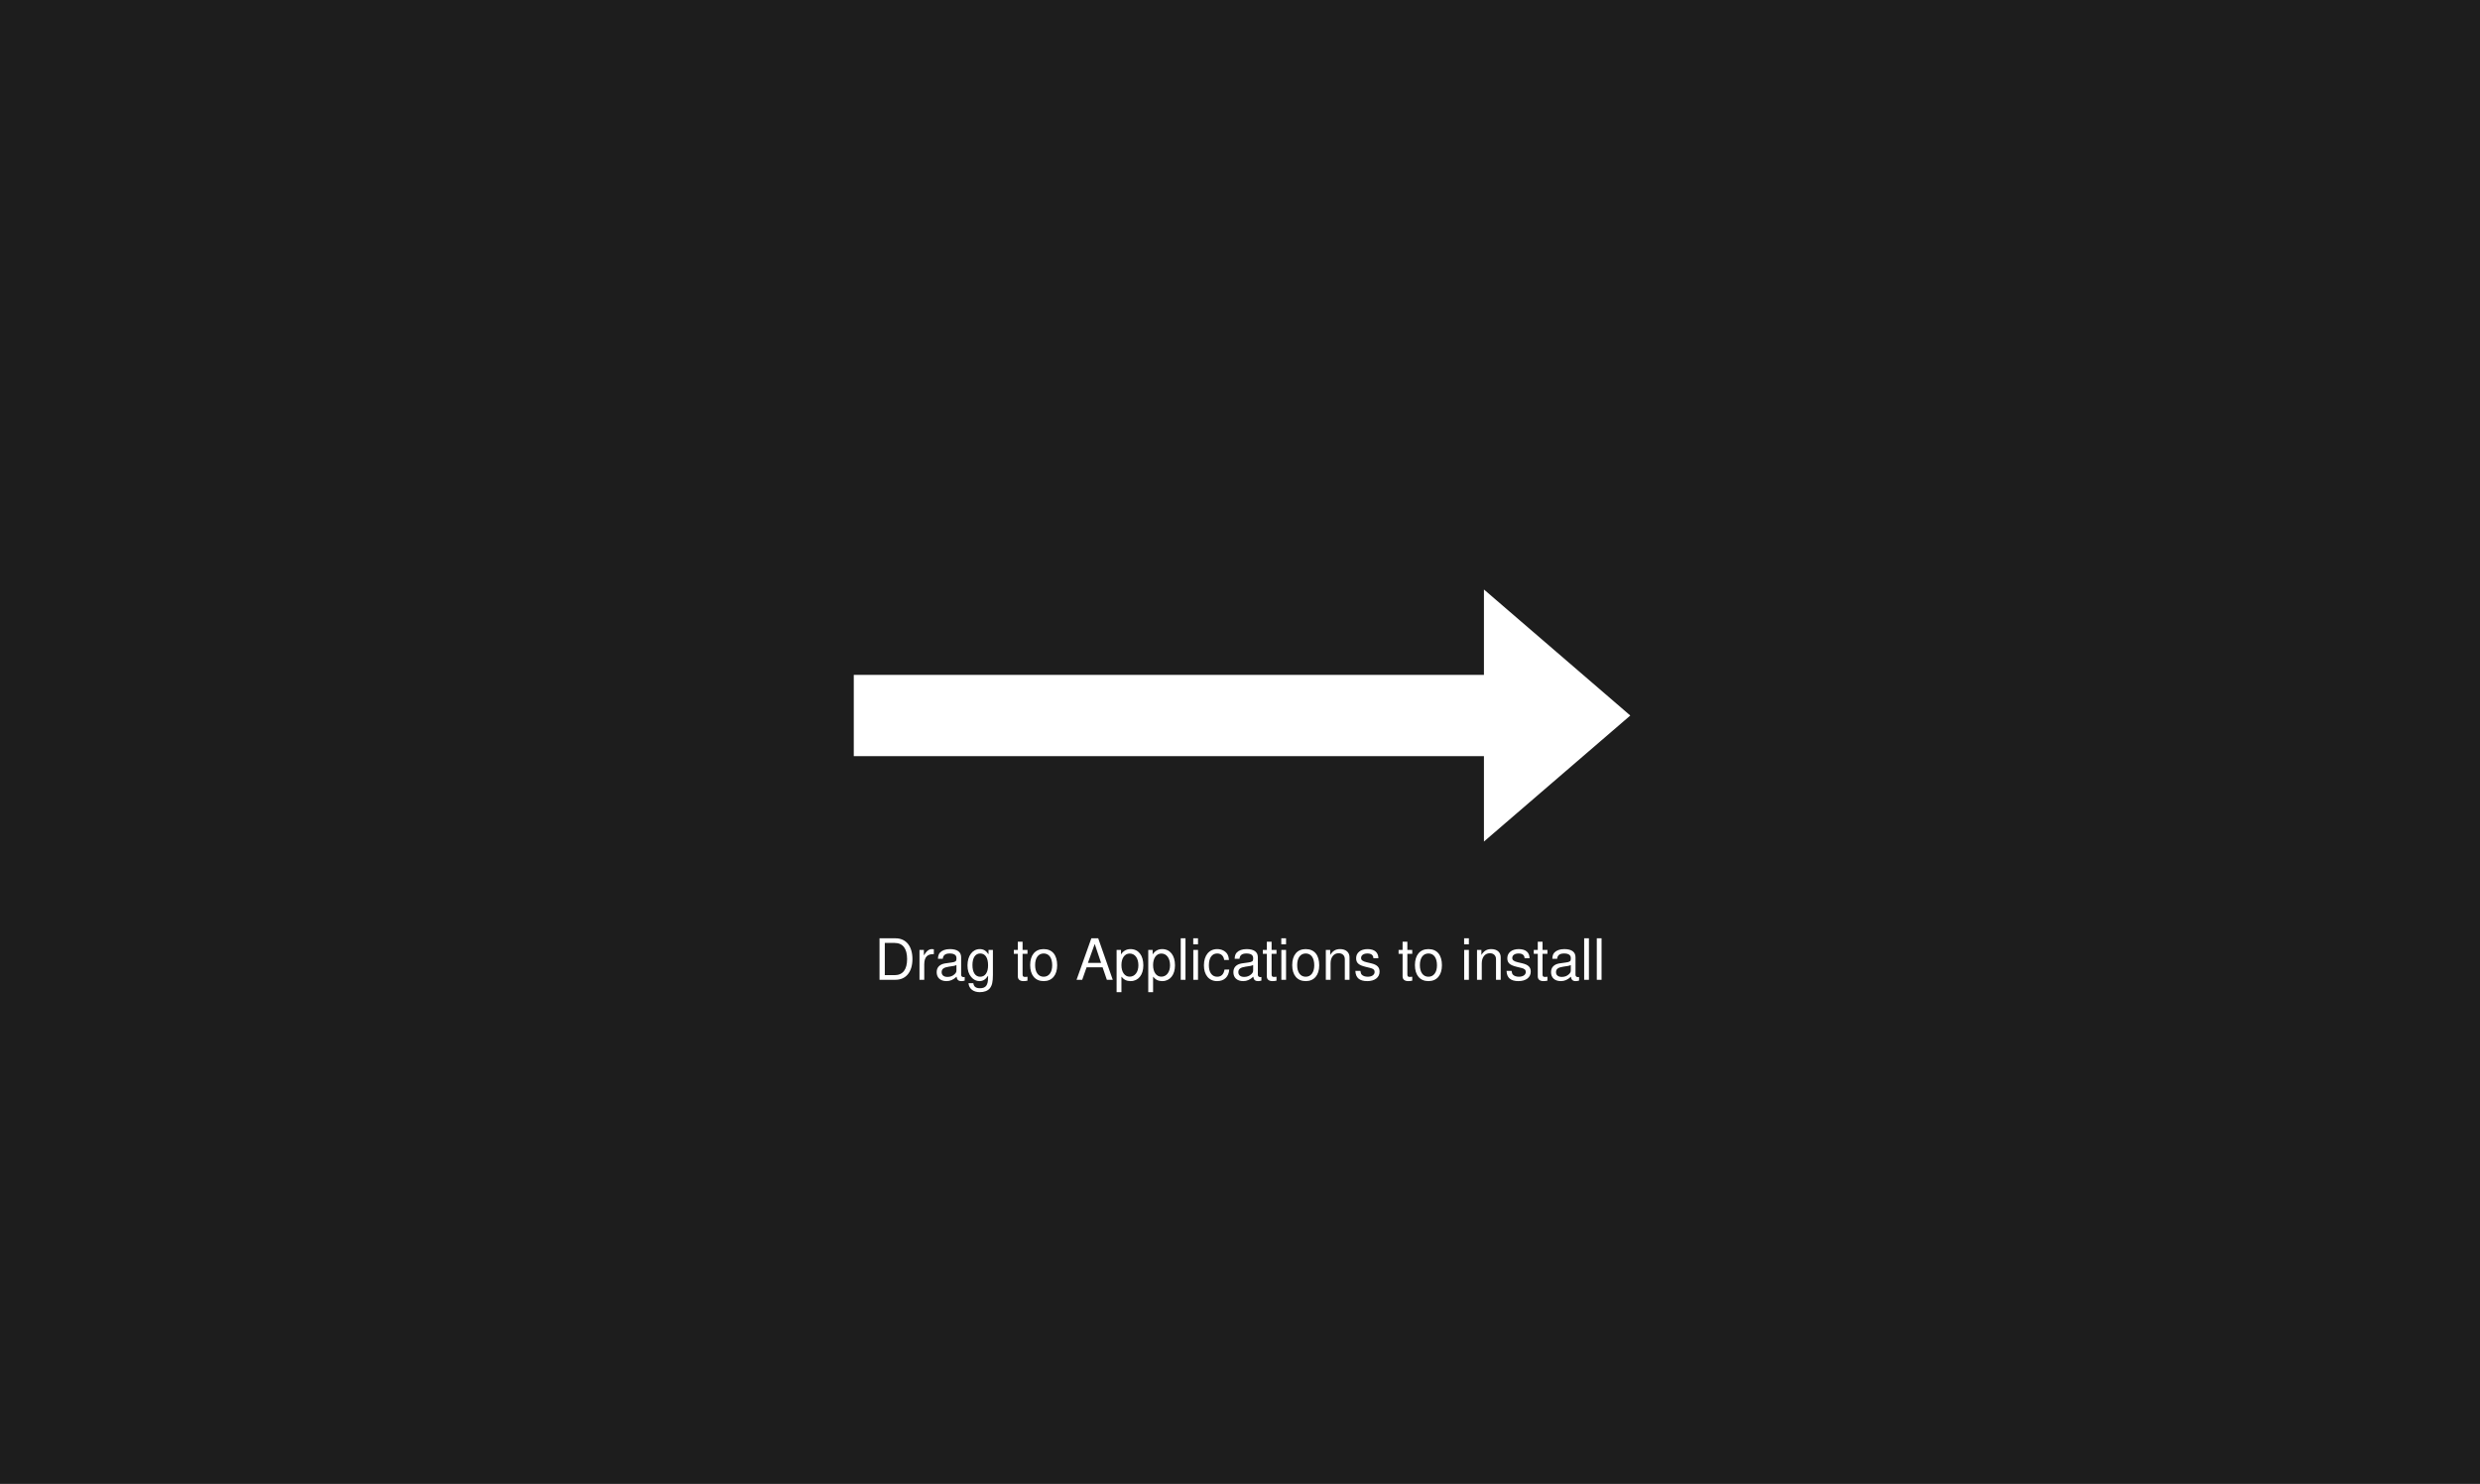
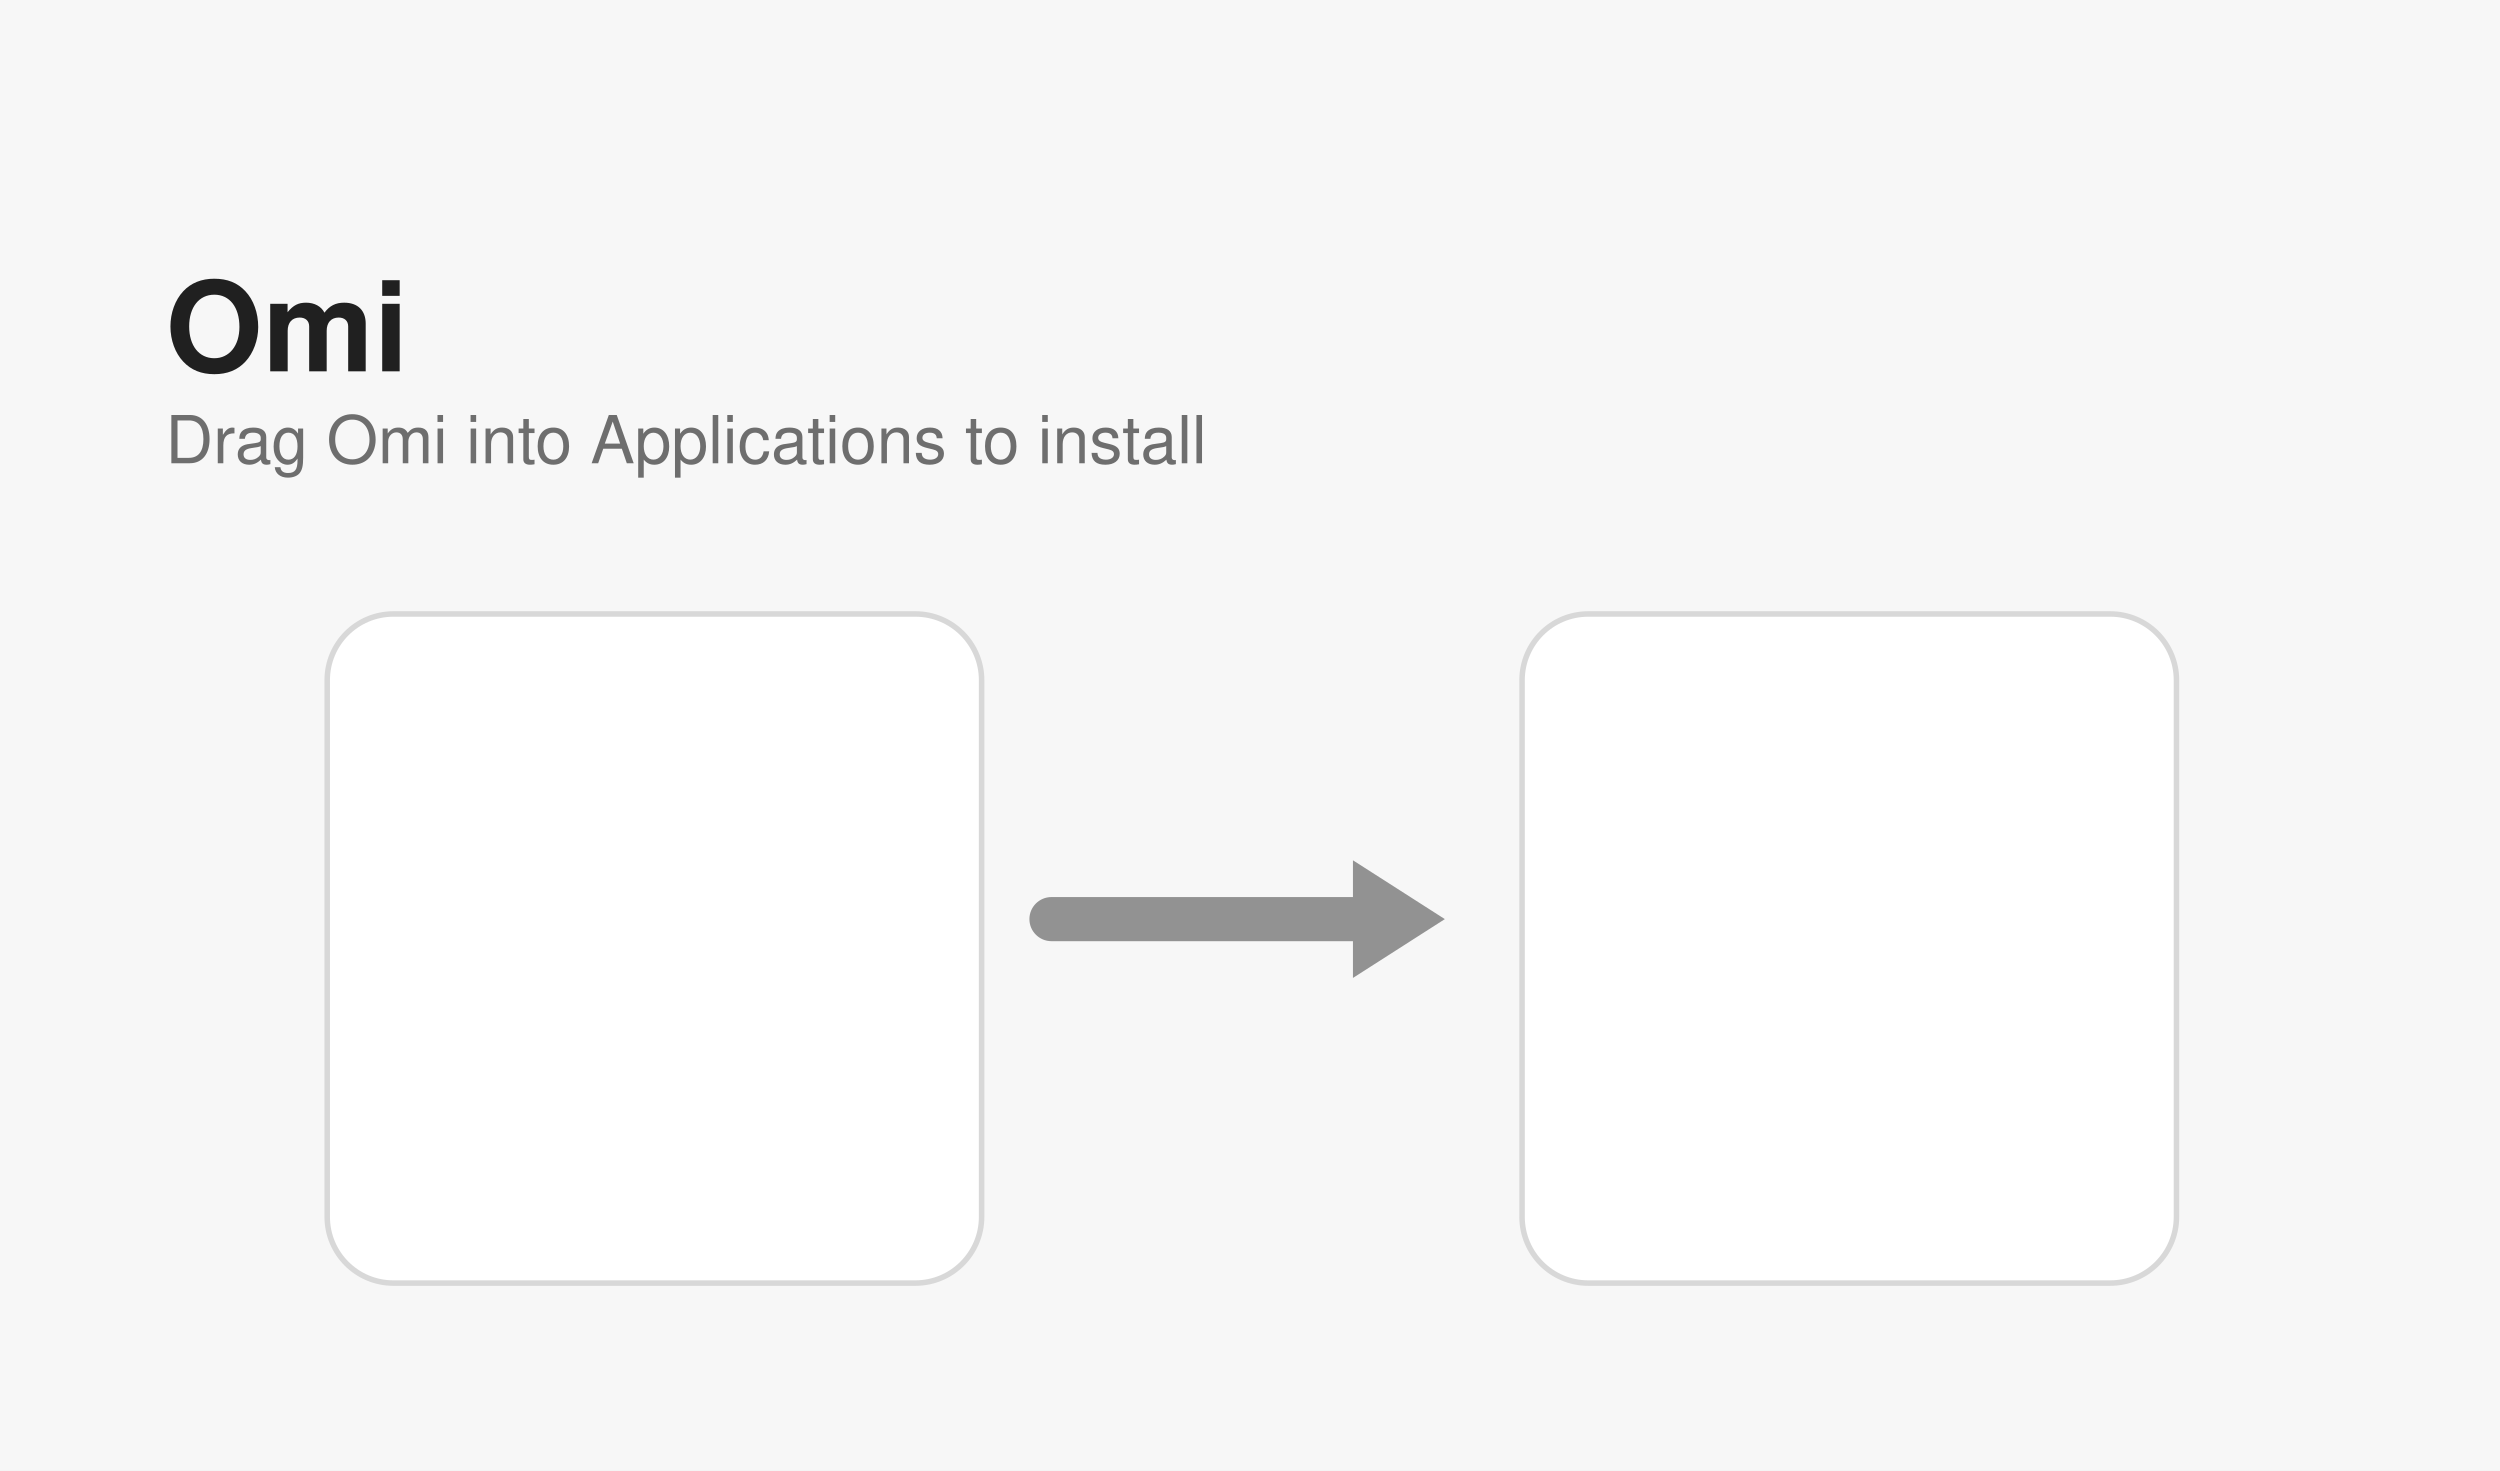
- <svg xmlns="http://www.w3.org/2000/svg" viewBox="0 0 610 365" width="1220" height="730">
-   <rect width="610" height="365" fill="#1d1d1d" />
-   <path fill="#fff" d="M210 166h155v-21l36 31-36 31v-21H210z" />
-   <text x="305" y="241" fill="#fff" font-family="Helvetica, Arial, sans-serif" font-size="14" text-anchor="middle">
-     Drag to Applications to install
+ <svg xmlns="http://www.w3.org/2000/svg" viewBox="0 0 680 400" width="1360" height="800">
+   <rect width="680" height="400" fill="#f7f7f7" />
+   <text x="45" y="101" fill="#202020" font-family="Helvetica Neue, Helvetica, Arial, sans-serif" font-size="34" font-weight="600">
+     Omi
  </text>
+   <text x="45" y="126" fill="#6e6e6e" font-family="Helvetica Neue, Helvetica, Arial, sans-serif" font-size="18" font-weight="400">
+     Drag Omi into Applications to install
+   </text>
+   <rect x="89" y="167" width="178" height="182" rx="18" fill="#ffffff" stroke="#d8d8d8" stroke-width="1.5" />
+   <rect x="414" y="167" width="178" height="182" rx="18" fill="#ffffff" stroke="#d8d8d8" stroke-width="1.5" />
+   <path fill="#929292" d="M286 244h82v-10l25 16-25 16v-10h-82a4 4 0 0 1 0-12z" />
</svg>
